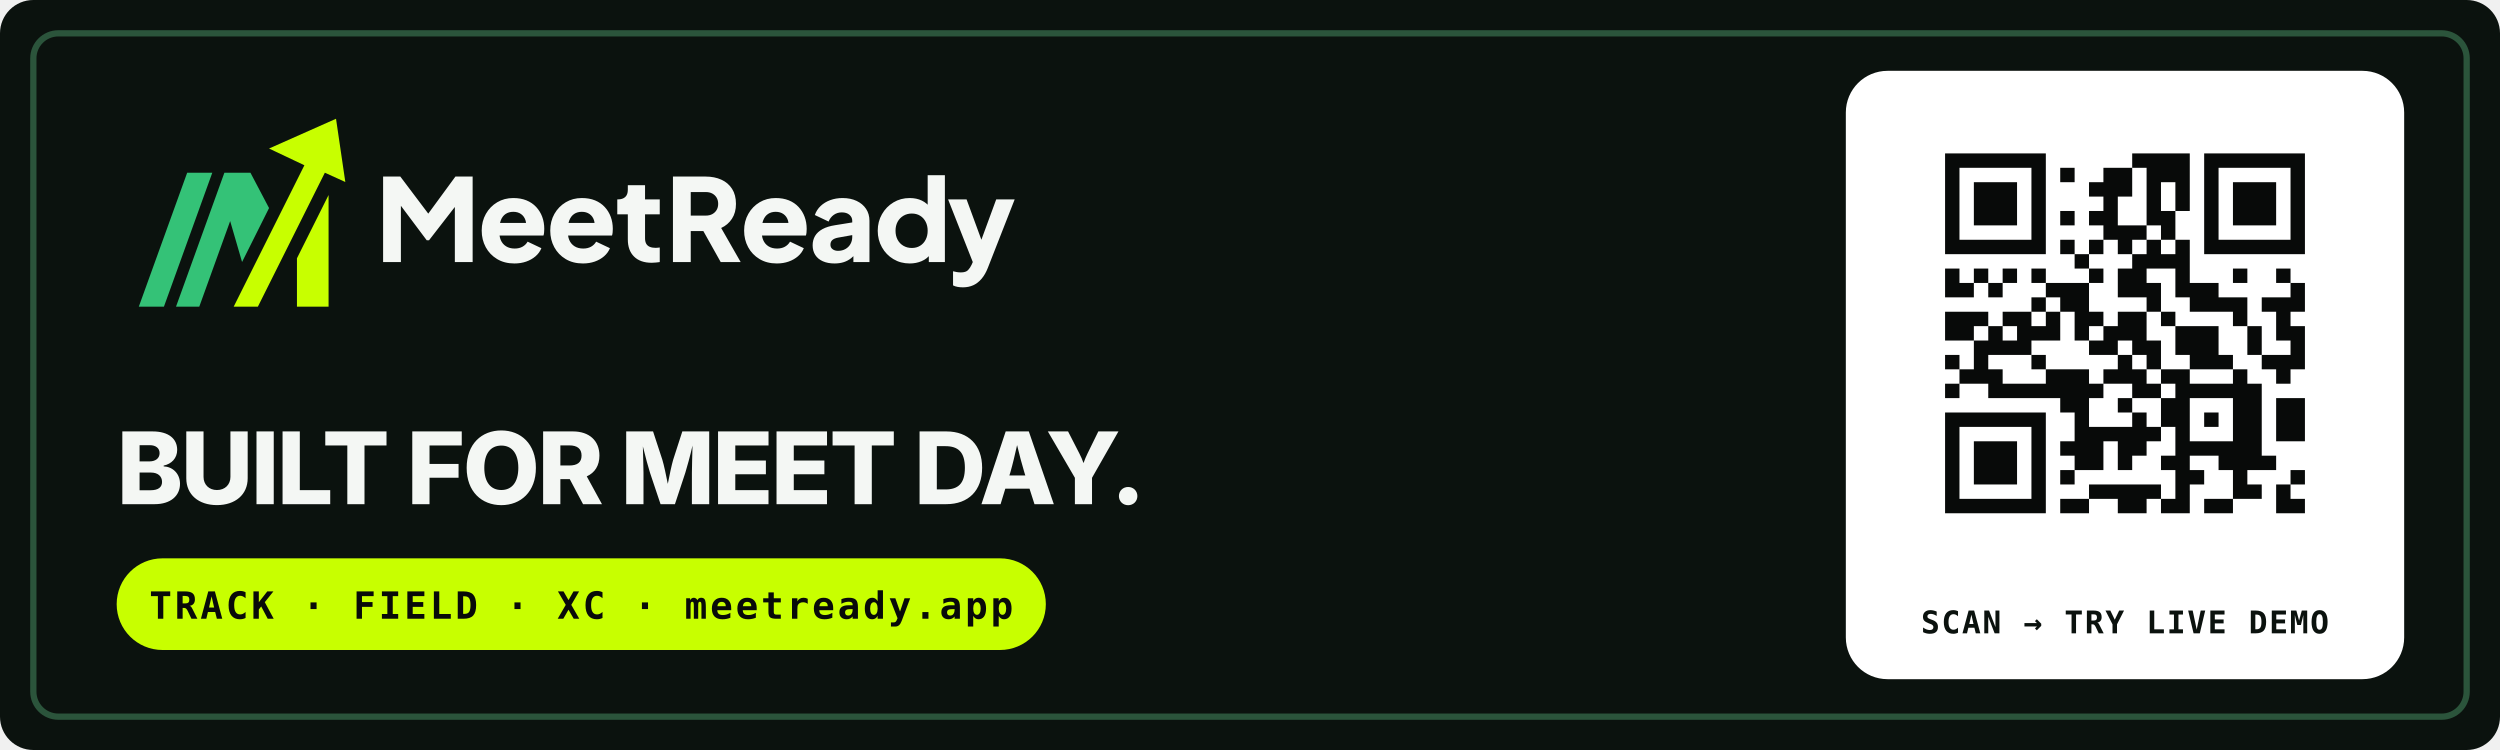
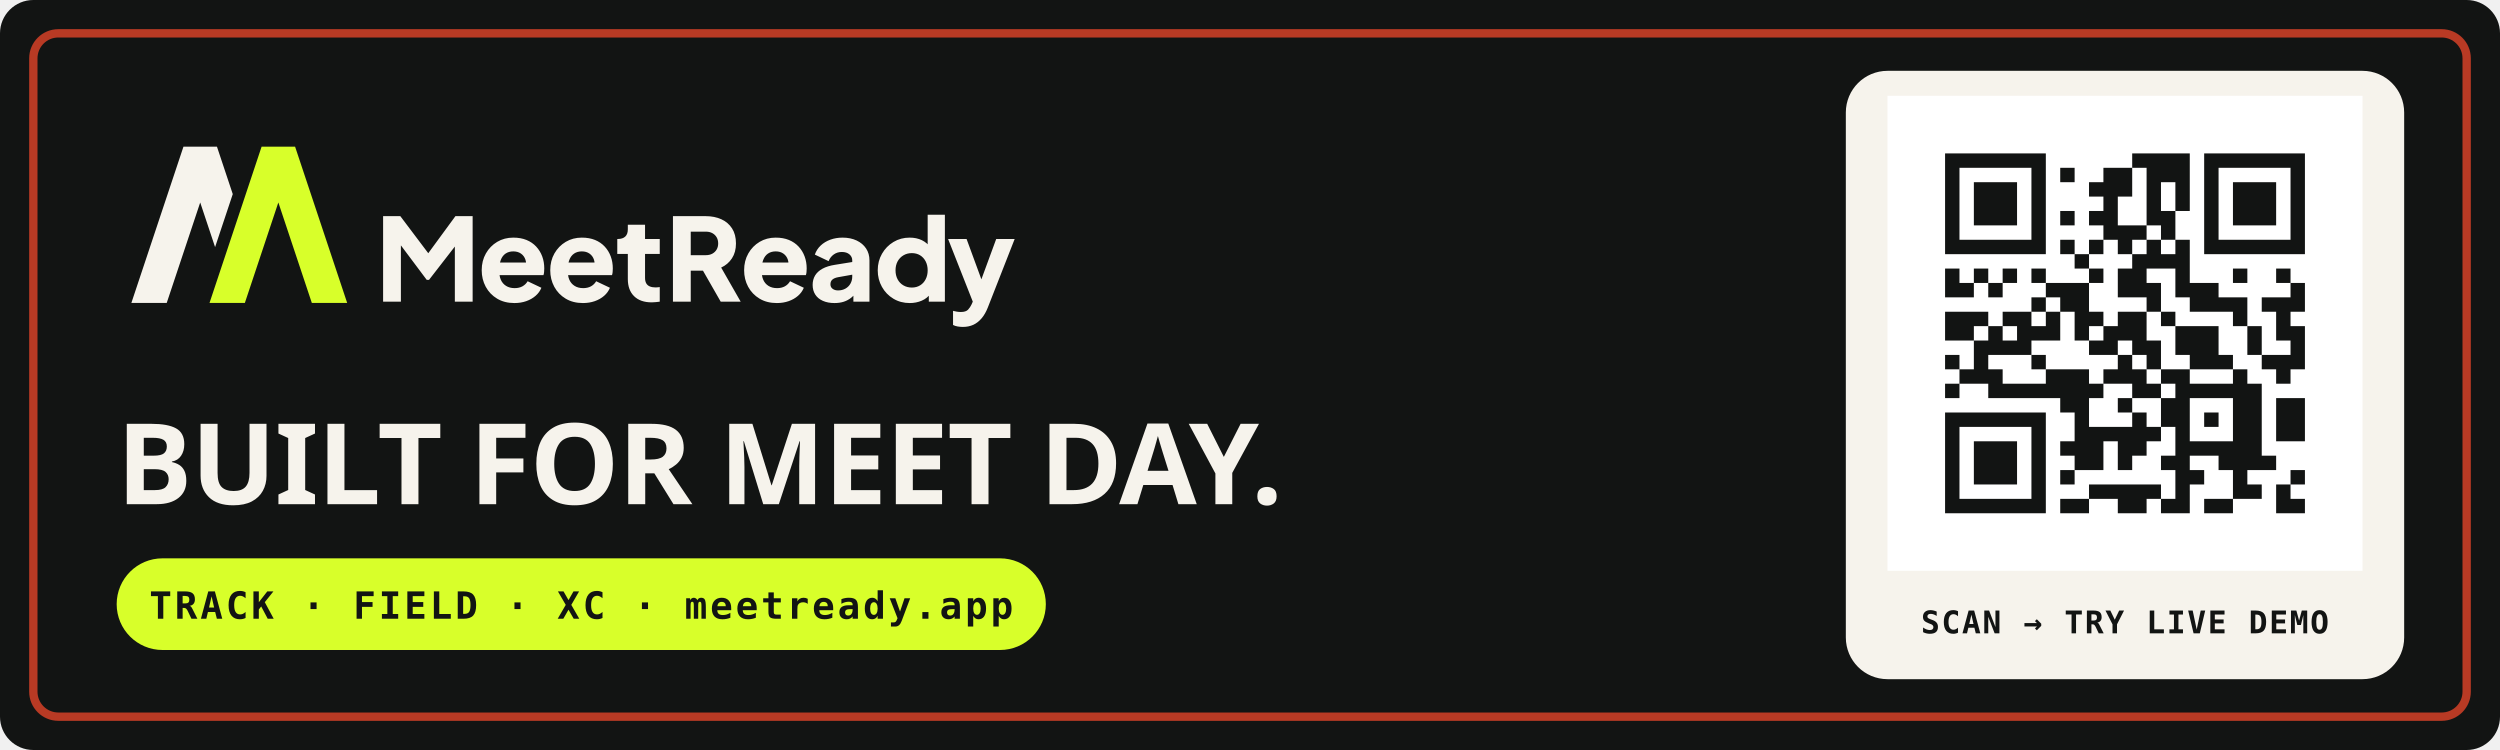
<svg xmlns="http://www.w3.org/2000/svg" viewBox="0 0 1200 360" fill="none">
-   <rect width="1200" height="360" rx="16" fill="#0B120E" />
-   <rect x="16" y="16" width="1168" height="328" rx="12" stroke="#2B543B" stroke-width="3" />
+   <rect width="1200" height="360" rx="16" fill="#121413" />
+   <rect x="16" y="16" width="1168" height="328" rx="12" stroke="#B83A24" stroke-width="4" />
  <g transform="translate(52, 46) scale(0.95)">
    <g transform="translate(6, 5) scale(0.94)">
-       <path d="M 10 108 L 36 36 L 49.5 36 L 23.5 108 Z M 30 108 L 56 36 L 70 36 L 80 55 L 65.5 84 L 59.1 62 L 42.5 108 Z" fill="#34C277" fill-rule="evenodd" clip-rule="evenodd" />
-       <path d="M 61 108 L 99 32 L 80 23 L 116 7 L 121 41 L 110 36 L 74 108 Z M 95 108 L 95 82 L 112 48 L 112 108 Z" fill="#C8FF00" fill-rule="evenodd" clip-rule="evenodd" />
+       <path d="M 6 106 L 34 22 L 52 22 L 60.5 47.5 L 51 76 L 43 52 L 25 106 Z" fill="#F6F3EC" fill-rule="evenodd" clip-rule="evenodd" />
+       <path d="M 48 106 L 76 22 L 94 22 L 122 106 L 103 106 L 85 52 L 67 106 Z" fill="#D8FF2A" fill-rule="evenodd" clip-rule="evenodd" />
    </g>
-     <g transform="translate(135, 34)">
-       <path d="M3.83 50 L3.83 6.79 L12.53 6.79 L28.71 28.25 L24.65 28.25 L40.37 6.79 L49.07 6.79 L49.07 50 L40.08 50 L40.08 16.71 L43.67 17.52 L27.03 38.98 L25.87 38.98 L9.80 17.52 L12.82 16.71 L12.82 50 Z M70.18 50.70 Q65.13 50.70 61.42 48.46 Q57.71 46.23 55.68 42.46 Q53.65 38.69 53.65 34.11 Q53.65 29.35 55.77 25.64 Q57.88 21.93 61.48 19.78 Q65.08 17.64 69.60 17.64 Q73.37 17.64 76.27 18.82 Q79.17 20.01 81.17 22.16 Q83.17 24.31 84.22 27.12 Q85.26 29.93 85.26 33.24 Q85.26 34.17 85.17 35.06 Q85.09 35.96 84.85 36.60 L61.13 36.60 L61.13 30.22 L79.92 30.22 L75.81 33.24 Q76.39 30.74 75.75 28.80 Q75.11 26.86 73.52 25.73 Q71.92 24.60 69.60 24.60 Q67.34 24.60 65.71 25.70 Q64.09 26.80 63.28 28.95 Q62.47 31.09 62.64 34.17 Q62.41 36.83 63.28 38.86 Q64.15 40.89 65.95 42.02 Q67.74 43.16 70.30 43.16 Q72.62 43.16 74.27 42.23 Q75.92 41.30 76.85 39.68 L83.81 42.98 Q82.88 45.30 80.88 47.04 Q78.88 48.78 76.15 49.74 Q73.43 50.70 70.18 50.70 Z M104.81 50.70 Q99.76 50.70 96.05 48.46 Q92.34 46.23 90.31 42.46 Q88.28 38.69 88.28 34.11 Q88.28 29.35 90.39 25.64 Q92.51 21.93 96.11 19.78 Q99.70 17.64 104.23 17.64 Q108 17.64 110.90 18.82 Q113.80 20.01 115.80 22.16 Q117.80 24.31 118.84 27.12 Q119.89 29.93 119.89 33.24 Q119.89 34.17 119.80 35.06 Q119.71 35.96 119.48 36.60 L95.76 36.60 L95.76 30.22 L114.55 30.22 L110.43 33.24 Q111.01 30.74 110.37 28.80 Q109.74 26.86 108.14 25.73 Q106.55 24.60 104.23 24.60 Q101.96 24.60 100.34 25.70 Q98.72 26.80 97.90 28.95 Q97.09 31.09 97.27 34.17 Q97.03 36.83 97.90 38.86 Q98.77 40.89 100.57 42.02 Q102.37 43.16 104.92 43.16 Q107.24 43.16 108.90 42.23 Q110.55 41.30 111.48 39.68 L118.44 42.98 Q117.51 45.30 115.51 47.04 Q113.51 48.78 110.78 49.74 Q108.05 50.70 104.81 50.70 Z M139.55 50.35 Q133.81 50.35 130.65 47.24 Q127.48 44.14 127.48 38.57 L127.48 25.87 L122.15 25.87 L122.15 18.33 L122.44 18.33 Q124.87 18.33 126.18 17.11 Q127.48 15.90 127.48 13.46 L127.48 11.14 L136.18 11.14 L136.18 18.33 L143.61 18.33 L143.61 25.87 L136.18 25.87 L136.18 37.99 Q136.18 39.62 136.76 40.69 Q137.34 41.76 138.56 42.29 Q139.78 42.81 141.58 42.81 Q141.98 42.81 142.51 42.75 Q143.03 42.69 143.61 42.63 L143.61 50 Q142.74 50.12 141.64 50.23 Q140.53 50.35 139.55 50.35 Z M150.28 50 L150.28 6.79 L166.81 6.79 Q171.27 6.79 174.73 8.36 Q178.18 9.92 180.15 13 Q182.12 16.07 182.12 20.59 Q182.12 25 180.09 28.11 Q178.06 31.21 174.64 32.77 L184.50 50 L174.41 50 L163.73 30.92 L169.53 34.34 L159.27 34.34 L159.27 50 Z M159.27 26.51 L166.87 26.51 Q168.78 26.51 170.17 25.76 Q171.56 25 172.35 23.67 Q173.13 22.33 173.13 20.59 Q173.13 18.80 172.35 17.46 Q171.56 16.13 170.17 15.37 Q168.78 14.62 166.87 14.62 L159.27 14.62 Z M202.77 50.70 Q197.72 50.70 194.01 48.46 Q190.30 46.23 188.27 42.46 Q186.24 38.69 186.24 34.11 Q186.24 29.35 188.36 25.64 Q190.47 21.93 194.07 19.78 Q197.66 17.64 202.19 17.64 Q205.96 17.64 208.86 18.82 Q211.76 20.01 213.76 22.16 Q215.76 24.31 216.80 27.12 Q217.85 29.93 217.85 33.24 Q217.85 34.17 217.76 35.06 Q217.67 35.96 217.44 36.60 L193.72 36.60 L193.72 30.22 L212.51 30.22 L208.39 33.24 Q208.97 30.74 208.34 28.80 Q207.70 26.86 206.10 25.73 Q204.51 24.60 202.19 24.60 Q199.93 24.60 198.30 25.70 Q196.68 26.80 195.87 28.95 Q195.05 31.09 195.23 34.17 Q195 36.83 195.87 38.86 Q196.74 40.89 198.53 42.02 Q200.33 43.16 202.88 43.16 Q205.20 43.16 206.86 42.23 Q208.51 41.30 209.44 39.68 L216.40 42.98 Q215.47 45.30 213.47 47.04 Q211.47 48.78 208.74 49.74 Q206.02 50.70 202.77 50.70 Z M231.94 50.70 Q228.52 50.70 226.03 49.59 Q223.53 48.49 222.20 46.43 Q220.86 44.37 220.86 41.53 Q220.86 38.86 222.08 36.80 Q223.30 34.75 225.82 33.35 Q228.35 31.96 232.12 31.38 L241.80 29.82 L241.80 36.20 L233.68 37.65 Q231.83 37.99 230.84 38.84 Q229.85 39.68 229.85 41.24 Q229.85 42.69 230.96 43.50 Q232.06 44.32 233.68 44.32 Q235.83 44.32 237.45 43.39 Q239.08 42.46 239.97 40.87 Q240.87 39.27 240.87 37.36 L240.87 29.12 Q240.87 27.32 239.45 26.10 Q238.03 24.89 235.60 24.89 Q233.28 24.89 231.51 26.16 Q229.74 27.44 228.93 29.53 L221.97 26.22 Q222.89 23.55 224.92 21.64 Q226.95 19.72 229.80 18.68 Q232.64 17.64 236 17.64 Q240 17.64 243.08 19.09 Q246.15 20.54 247.86 23.12 Q249.57 25.70 249.57 29.12 L249.57 50 L241.45 50 L241.45 44.90 L243.43 44.55 Q242.03 46.64 240.35 48 Q238.67 49.36 236.58 50.03 Q234.49 50.70 231.94 50.70 Z M269.93 50.70 Q265.29 50.70 261.64 48.49 Q257.98 46.29 255.87 42.52 Q253.75 38.75 253.75 34.17 Q253.75 29.53 255.90 25.79 Q258.04 22.04 261.70 19.84 Q265.35 17.64 269.87 17.64 Q273.35 17.64 276.05 18.94 Q278.75 20.25 280.31 22.62 L278.98 24.36 L278.98 6.09 L287.68 6.09 L287.68 50 L279.56 50 L279.56 44.20 L280.37 46 Q278.75 48.32 275.96 49.51 Q273.18 50.70 269.93 50.70 Z M270.98 42.87 Q273.35 42.87 275.15 41.76 Q276.95 40.66 277.96 38.69 Q278.98 36.72 278.98 34.17 Q278.98 31.61 277.96 29.64 Q276.95 27.67 275.15 26.57 Q273.35 25.47 270.98 25.47 Q268.60 25.47 266.71 26.60 Q264.83 27.73 263.78 29.67 Q262.74 31.61 262.74 34.17 Q262.74 36.72 263.78 38.69 Q264.83 40.66 266.71 41.76 Q268.60 42.87 270.98 42.87 Z M296.79 62.76 Q295.39 62.76 294.09 62.53 Q292.78 62.30 291.80 61.77 L291.80 54.64 Q292.61 54.87 293.71 55.05 Q294.81 55.22 295.74 55.22 Q298.29 55.22 299.40 54.03 Q300.50 52.84 301.19 51.33 L303.34 46.40 L303.22 53.65 L289.30 18.33 L298.64 18.33 L307.86 43.45 L304.38 43.45 L313.61 18.33 L322.94 18.33 L309.37 52.96 Q308.10 56.21 306.24 58.41 Q304.38 60.61 302.04 61.69 Q299.69 62.76 296.79 62.76 Z" fill="#F4F7F4" fill-rule="nonzero" />
+     <g transform="translate(135, 54)">
+       <path d="M3.83 50 L3.83 6.79 L12.53 6.79 L28.71 28.25 L24.65 28.25 L40.37 6.79 L49.07 6.79 L49.07 50 L40.08 50 L40.08 16.71 L43.67 17.52 L27.03 38.98 L25.87 38.98 L9.80 17.52 L12.82 16.71 L12.82 50 Z M70.18 50.70 Q65.13 50.70 61.42 48.46 Q57.71 46.23 55.68 42.46 Q53.65 38.69 53.65 34.11 Q53.65 29.35 55.77 25.64 Q57.88 21.93 61.48 19.78 Q65.08 17.64 69.60 17.64 Q73.37 17.64 76.27 18.82 Q79.17 20.01 81.17 22.16 Q83.17 24.31 84.22 27.12 Q85.26 29.93 85.26 33.24 Q85.26 34.17 85.17 35.06 Q85.09 35.96 84.85 36.60 L61.13 36.60 L61.13 30.22 L79.92 30.22 L75.81 33.24 Q76.39 30.74 75.75 28.80 Q75.11 26.86 73.52 25.73 Q71.92 24.60 69.60 24.60 Q67.34 24.60 65.71 25.70 Q64.09 26.80 63.28 28.95 Q62.47 31.09 62.64 34.17 Q62.41 36.83 63.28 38.86 Q64.15 40.89 65.95 42.02 Q67.74 43.16 70.30 43.16 Q72.62 43.16 74.27 42.23 Q75.92 41.30 76.85 39.68 L83.81 42.98 Q82.88 45.30 80.88 47.04 Q78.88 48.78 76.15 49.74 Q73.43 50.70 70.18 50.70 Z M104.81 50.70 Q99.76 50.70 96.05 48.46 Q92.34 46.23 90.31 42.46 Q88.28 38.69 88.28 34.11 Q88.28 29.35 90.39 25.64 Q92.51 21.93 96.11 19.78 Q99.70 17.64 104.23 17.64 Q108 17.64 110.90 18.82 Q113.80 20.01 115.80 22.16 Q117.80 24.31 118.84 27.12 Q119.89 29.93 119.89 33.24 Q119.89 34.17 119.80 35.06 Q119.71 35.96 119.48 36.60 L95.76 36.60 L95.76 30.22 L114.55 30.22 L110.43 33.24 Q111.01 30.74 110.37 28.80 Q109.74 26.86 108.14 25.73 Q106.55 24.60 104.23 24.60 Q101.96 24.60 100.34 25.70 Q98.72 26.80 97.90 28.95 Q97.09 31.09 97.27 34.17 Q97.03 36.83 97.90 38.86 Q98.77 40.89 100.57 42.02 Q102.37 43.16 104.92 43.16 Q107.24 43.16 108.90 42.23 Q110.55 41.30 111.48 39.68 L118.44 42.98 Q117.51 45.30 115.51 47.04 Q113.51 48.78 110.78 49.74 Q108.05 50.70 104.81 50.70 Z M139.55 50.35 Q133.81 50.35 130.65 47.24 Q127.48 44.14 127.48 38.57 L127.48 25.87 L122.15 25.87 L122.15 18.33 L122.44 18.33 Q124.87 18.33 126.18 17.11 Q127.48 15.90 127.48 13.46 L127.48 11.14 L136.18 11.14 L136.18 18.33 L143.61 18.33 L143.61 25.87 L136.18 25.87 L136.18 37.99 Q136.18 39.62 136.76 40.69 Q137.34 41.76 138.56 42.29 Q139.78 42.81 141.58 42.81 Q141.98 42.81 142.51 42.75 Q143.03 42.69 143.61 42.63 L143.61 50 Q142.74 50.12 141.64 50.23 Q140.53 50.35 139.55 50.35 Z M150.28 50 L150.28 6.79 L166.81 6.79 Q171.27 6.79 174.73 8.36 Q178.18 9.92 180.15 13 Q182.12 16.07 182.12 20.59 Q182.12 25 180.09 28.11 Q178.06 31.21 174.64 32.77 L184.50 50 L174.41 50 L165.45 34.34 L159.27 34.34 L159.27 50 Z M159.27 26.51 L166.87 26.51 Q168.78 26.51 170.17 25.76 Q171.56 25 172.35 23.67 Q173.13 22.33 173.13 20.59 Q173.13 18.80 172.35 17.46 Q171.56 16.13 170.17 15.37 Q168.78 14.62 166.87 14.62 L159.27 14.62 Z M202.77 50.70 Q197.72 50.70 194.01 48.46 Q190.30 46.23 188.27 42.46 Q186.24 38.69 186.24 34.11 Q186.24 29.35 188.36 25.64 Q190.47 21.93 194.07 19.78 Q197.66 17.64 202.19 17.64 Q205.96 17.64 208.86 18.82 Q211.76 20.01 213.76 22.16 Q215.76 24.31 216.80 27.12 Q217.85 29.93 217.85 33.24 Q217.85 34.17 217.76 35.06 Q217.67 35.96 217.44 36.60 L193.72 36.60 L193.72 30.22 L212.51 30.22 L208.39 33.24 Q208.97 30.74 208.34 28.80 Q207.70 26.86 206.10 25.73 Q204.51 24.60 202.19 24.60 Q199.93 24.60 198.30 25.70 Q196.68 26.80 195.87 28.95 Q195.05 31.09 195.23 34.17 Q195 36.83 195.87 38.86 Q196.74 40.89 198.53 42.02 Q200.33 43.16 202.88 43.16 Q205.20 43.16 206.86 42.23 Q208.51 41.30 209.44 39.68 L216.40 42.98 Q215.47 45.30 213.47 47.04 Q211.47 48.78 208.74 49.74 Q206.02 50.70 202.77 50.70 Z M231.94 50.70 Q228.52 50.70 226.03 49.59 Q223.53 48.49 222.20 46.43 Q220.86 44.37 220.86 41.53 Q220.86 38.86 222.08 36.80 Q223.30 34.75 225.82 33.35 Q228.35 31.96 232.12 31.38 L241.80 29.82 L241.80 36.20 L233.68 37.65 Q231.83 37.99 230.84 38.84 Q229.85 39.68 229.85 41.24 Q229.85 42.69 230.96 43.50 Q232.06 44.32 233.68 44.32 Q235.83 44.32 237.45 43.39 Q239.08 42.46 239.97 40.87 Q240.87 39.27 240.87 37.36 L240.87 29.12 Q240.87 27.32 239.45 26.10 Q238.03 24.89 235.60 24.89 Q233.28 24.89 231.51 26.16 Q229.74 27.44 228.93 29.53 L221.97 26.22 Q222.89 23.55 224.92 21.64 Q226.95 19.72 229.80 18.68 Q232.64 17.64 236 17.64 Q240 17.64 243.08 19.09 Q246.15 20.54 247.86 23.12 Q249.57 25.70 249.57 29.12 L249.57 50 L241.45 50 L241.45 44.90 L243.43 44.55 Q242.03 46.64 240.35 48 Q238.67 49.36 236.58 50.03 Q234.49 50.70 231.94 50.70 Z M269.93 50.70 Q265.29 50.70 261.64 48.49 Q257.98 46.29 255.87 42.52 Q253.75 38.75 253.75 34.17 Q253.75 29.53 255.90 25.79 Q258.04 22.04 261.70 19.84 Q265.35 17.64 269.87 17.64 Q273.35 17.64 276.05 18.94 Q278.75 20.25 280.31 22.62 L278.98 24.36 L278.98 6.09 L287.68 6.09 L287.68 50 L279.56 50 L279.56 44.20 L280.37 46 Q278.75 48.32 275.96 49.51 Q273.18 50.70 269.93 50.70 Z M270.98 42.87 Q273.35 42.87 275.15 41.76 Q276.95 40.66 277.96 38.69 Q278.98 36.72 278.98 34.17 Q278.98 31.61 277.96 29.64 Q276.95 27.67 275.15 26.57 Q273.35 25.47 270.98 25.47 Q268.60 25.47 266.71 26.60 Q264.83 27.73 263.78 29.67 Q262.74 31.61 262.74 34.17 Q262.74 36.72 263.78 38.69 Q264.83 40.66 266.71 41.76 Q268.60 42.87 270.98 42.87 Z M296.79 62.76 Q295.39 62.76 294.09 62.53 Q292.78 62.30 291.80 61.77 L291.80 54.64 Q292.61 54.87 293.71 55.05 Q294.81 55.22 295.74 55.22 Q298.29 55.22 299.40 54.03 Q300.50 52.84 301.19 51.33 L303.34 46.40 L303.22 53.65 L289.30 18.33 L298.64 18.33 L307.86 43.45 L304.38 43.45 L313.61 18.33 L322.94 18.33 L309.37 52.96 Q308.10 56.21 306.24 58.41 Q304.38 60.61 302.04 61.69 Q299.69 62.76 296.79 62.76 Z" fill="#F6F3EC" fill-rule="nonzero" />
    </g>
  </g>
-   <text x="56" y="242" fill="#F4F7F4" font-family="'Plus Jakarta Sans', -apple-system, sans-serif" font-size="48" font-weight="800" letter-spacing="-1.2">BUILT FOR MEET DAY.</text>
-   <rect x="56" y="268" width="446" height="44" rx="22" fill="#C8FF00" />
-   <text x="279" y="297" text-anchor="middle" fill="#080A09" font-family="'JetBrains Mono', ui-monospace, monospace" font-size="18" font-weight="700" letter-spacing="1.4">TRACK · FIELD · XC · meetready.app</text>
-   <rect x="886" y="34" width="268" height="292" rx="20" fill="#FFFFFF" />
+   <text x="56" y="242" fill="#F6F3EC" font-family="'Barlow Condensed', 'Archivo', sans-serif" font-size="54" font-weight="800" letter-spacing="-0.6">BUILT FOR MEET DAY.</text>
+   <rect x="56" y="268" width="446" height="44" rx="22" fill="#D8FF2A" />
+   <text x="279" y="297" text-anchor="middle" fill="#121413" font-family="'JetBrains Mono', ui-monospace, monospace" font-size="18" font-weight="700" letter-spacing="1.4">TRACK · FIELD · XC · meetready.app</text>
+   <rect x="886" y="34" width="268" height="292" rx="20" fill="#F6F3EC" />
  <g transform="translate(906, 46)">
    <svg viewBox="0 0 33 33" width="228" height="228">
      <rect width="33" height="33" fill="#FFFFFF" />
-       <path d="M4,4h1v1h-1zM5,4h1v1h-1zM6,4h1v1h-1zM7,4h1v1h-1zM8,4h1v1h-1zM9,4h1v1h-1zM10,4h1v1h-1zM17,4h1v1h-1zM18,4h1v1h-1zM19,4h1v1h-1zM20,4h1v1h-1zM22,4h1v1h-1zM23,4h1v1h-1zM24,4h1v1h-1zM25,4h1v1h-1zM26,4h1v1h-1zM27,4h1v1h-1zM28,4h1v1h-1zM4,5h1v1h-1zM10,5h1v1h-1zM12,5h1v1h-1zM15,5h1v1h-1zM16,5h1v1h-1zM18,5h1v1h-1zM19,5h1v1h-1zM20,5h1v1h-1zM22,5h1v1h-1zM28,5h1v1h-1zM4,6h1v1h-1zM6,6h1v1h-1zM7,6h1v1h-1zM8,6h1v1h-1zM10,6h1v1h-1zM14,6h1v1h-1zM15,6h1v1h-1zM16,6h1v1h-1zM18,6h1v1h-1zM20,6h1v1h-1zM22,6h1v1h-1zM24,6h1v1h-1zM25,6h1v1h-1zM26,6h1v1h-1zM28,6h1v1h-1zM4,7h1v1h-1zM6,7h1v1h-1zM7,7h1v1h-1zM8,7h1v1h-1zM10,7h1v1h-1zM15,7h1v1h-1zM18,7h1v1h-1zM20,7h1v1h-1zM22,7h1v1h-1zM24,7h1v1h-1zM25,7h1v1h-1zM26,7h1v1h-1zM28,7h1v1h-1zM4,8h1v1h-1zM6,8h1v1h-1zM7,8h1v1h-1zM8,8h1v1h-1zM10,8h1v1h-1zM12,8h1v1h-1zM14,8h1v1h-1zM15,8h1v1h-1zM18,8h1v1h-1zM19,8h1v1h-1zM22,8h1v1h-1zM24,8h1v1h-1zM25,8h1v1h-1zM26,8h1v1h-1zM28,8h1v1h-1zM4,9h1v1h-1zM10,9h1v1h-1zM15,9h1v1h-1zM16,9h1v1h-1zM17,9h1v1h-1zM19,9h1v1h-1zM22,9h1v1h-1zM28,9h1v1h-1zM4,10h1v1h-1zM5,10h1v1h-1zM6,10h1v1h-1zM7,10h1v1h-1zM8,10h1v1h-1zM9,10h1v1h-1zM10,10h1v1h-1zM12,10h1v1h-1zM14,10h1v1h-1zM16,10h1v1h-1zM18,10h1v1h-1zM20,10h1v1h-1zM22,10h1v1h-1zM23,10h1v1h-1zM24,10h1v1h-1zM25,10h1v1h-1zM26,10h1v1h-1zM27,10h1v1h-1zM28,10h1v1h-1zM13,11h1v1h-1zM17,11h1v1h-1zM18,11h1v1h-1zM19,11h1v1h-1zM20,11h1v1h-1zM4,12h1v1h-1zM6,12h1v1h-1zM8,12h1v1h-1zM10,12h1v1h-1zM14,12h1v1h-1zM16,12h1v1h-1zM17,12h1v1h-1zM20,12h1v1h-1zM24,12h1v1h-1zM27,12h1v1h-1zM4,13h1v1h-1zM5,13h1v1h-1zM7,13h1v1h-1zM11,13h1v1h-1zM12,13h1v1h-1zM13,13h1v1h-1zM16,13h1v1h-1zM17,13h1v1h-1zM18,13h1v1h-1zM20,13h1v1h-1zM21,13h1v1h-1zM22,13h1v1h-1zM28,13h1v1h-1zM10,14h1v1h-1zM12,14h1v1h-1zM13,14h1v1h-1zM18,14h1v1h-1zM21,14h1v1h-1zM22,14h1v1h-1zM23,14h1v1h-1zM24,14h1v1h-1zM26,14h1v1h-1zM27,14h1v1h-1zM28,14h1v1h-1zM4,15h1v1h-1zM5,15h1v1h-1zM6,15h1v1h-1zM8,15h1v1h-1zM9,15h1v1h-1zM11,15h1v1h-1zM13,15h1v1h-1zM14,15h1v1h-1zM16,15h1v1h-1zM17,15h1v1h-1zM19,15h1v1h-1zM24,15h1v1h-1zM27,15h1v1h-1zM4,16h1v1h-1zM5,16h1v1h-1zM7,16h1v1h-1zM9,16h1v1h-1zM10,16h1v1h-1zM11,16h1v1h-1zM13,16h1v1h-1zM15,16h1v1h-1zM16,16h1v1h-1zM17,16h1v1h-1zM20,16h1v1h-1zM21,16h1v1h-1zM22,16h1v1h-1zM25,16h1v1h-1zM27,16h1v1h-1zM28,16h1v1h-1zM6,17h1v1h-1zM7,17h1v1h-1zM8,17h1v1h-1zM9,17h1v1h-1zM14,17h1v1h-1zM15,17h1v1h-1zM17,17h1v1h-1zM18,17h1v1h-1zM20,17h1v1h-1zM21,17h1v1h-1zM22,17h1v1h-1zM25,17h1v1h-1zM28,17h1v1h-1zM4,18h1v1h-1zM6,18h1v1h-1zM10,18h1v1h-1zM16,18h1v1h-1zM18,18h1v1h-1zM21,18h1v1h-1zM22,18h1v1h-1zM23,18h1v1h-1zM26,18h1v1h-1zM27,18h1v1h-1zM28,18h1v1h-1zM5,19h1v1h-1zM6,19h1v1h-1zM7,19h1v1h-1zM11,19h1v1h-1zM12,19h1v1h-1zM13,19h1v1h-1zM15,19h1v1h-1zM16,19h1v1h-1zM17,19h1v1h-1zM19,19h1v1h-1zM20,19h1v1h-1zM24,19h1v1h-1zM27,19h1v1h-1zM4,20h1v1h-1zM7,20h1v1h-1zM8,20h1v1h-1zM9,20h1v1h-1zM10,20h1v1h-1zM11,20h1v1h-1zM12,20h1v1h-1zM13,20h1v1h-1zM14,20h1v1h-1zM17,20h1v1h-1zM18,20h1v1h-1zM20,20h1v1h-1zM21,20h1v1h-1zM22,20h1v1h-1zM23,20h1v1h-1zM24,20h1v1h-1zM25,20h1v1h-1zM12,21h1v1h-1zM13,21h1v1h-1zM16,21h1v1h-1zM19,21h1v1h-1zM20,21h1v1h-1zM24,21h1v1h-1zM25,21h1v1h-1zM27,21h1v1h-1zM28,21h1v1h-1zM4,22h1v1h-1zM5,22h1v1h-1zM6,22h1v1h-1zM7,22h1v1h-1zM8,22h1v1h-1zM9,22h1v1h-1zM10,22h1v1h-1zM13,22h1v1h-1zM17,22h1v1h-1zM19,22h1v1h-1zM20,22h1v1h-1zM22,22h1v1h-1zM24,22h1v1h-1zM25,22h1v1h-1zM27,22h1v1h-1zM28,22h1v1h-1zM4,23h1v1h-1zM10,23h1v1h-1zM13,23h1v1h-1zM14,23h1v1h-1zM15,23h1v1h-1zM16,23h1v1h-1zM17,23h1v1h-1zM18,23h1v1h-1zM20,23h1v1h-1zM24,23h1v1h-1zM25,23h1v1h-1zM27,23h1v1h-1zM28,23h1v1h-1zM4,24h1v1h-1zM6,24h1v1h-1zM7,24h1v1h-1zM8,24h1v1h-1zM10,24h1v1h-1zM12,24h1v1h-1zM13,24h1v1h-1zM14,24h1v1h-1zM16,24h1v1h-1zM17,24h1v1h-1zM20,24h1v1h-1zM21,24h1v1h-1zM22,24h1v1h-1zM23,24h1v1h-1zM24,24h1v1h-1zM25,24h1v1h-1zM4,25h1v1h-1zM6,25h1v1h-1zM7,25h1v1h-1zM8,25h1v1h-1zM10,25h1v1h-1zM13,25h1v1h-1zM14,25h1v1h-1zM16,25h1v1h-1zM19,25h1v1h-1zM20,25h1v1h-1zM23,25h1v1h-1zM24,25h1v1h-1zM25,25h1v1h-1zM26,25h1v1h-1zM4,26h1v1h-1zM6,26h1v1h-1zM7,26h1v1h-1zM8,26h1v1h-1zM10,26h1v1h-1zM12,26h1v1h-1zM20,26h1v1h-1zM21,26h1v1h-1zM24,26h1v1h-1zM28,26h1v1h-1zM4,27h1v1h-1zM10,27h1v1h-1zM14,27h1v1h-1zM15,27h1v1h-1zM16,27h1v1h-1zM17,27h1v1h-1zM18,27h1v1h-1zM20,27h1v1h-1zM24,27h1v1h-1zM25,27h1v1h-1zM27,27h1v1h-1zM4,28h1v1h-1zM5,28h1v1h-1zM6,28h1v1h-1zM7,28h1v1h-1zM8,28h1v1h-1zM9,28h1v1h-1zM10,28h1v1h-1zM12,28h1v1h-1zM13,28h1v1h-1zM16,28h1v1h-1zM17,28h1v1h-1zM19,28h1v1h-1zM20,28h1v1h-1zM22,28h1v1h-1zM23,28h1v1h-1zM27,28h1v1h-1zM28,28h1v1h-1z" fill="#080A09" />
+       <path d="M4,4h1v1h-1zM5,4h1v1h-1zM6,4h1v1h-1zM7,4h1v1h-1zM8,4h1v1h-1zM9,4h1v1h-1zM10,4h1v1h-1zM17,4h1v1h-1zM18,4h1v1h-1zM19,4h1v1h-1zM20,4h1v1h-1zM22,4h1v1h-1zM23,4h1v1h-1zM24,4h1v1h-1zM25,4h1v1h-1zM26,4h1v1h-1zM27,4h1v1h-1zM28,4h1v1h-1zM4,5h1v1h-1zM10,5h1v1h-1zM12,5h1v1h-1zM15,5h1v1h-1zM16,5h1v1h-1zM18,5h1v1h-1zM19,5h1v1h-1zM20,5h1v1h-1zM22,5h1v1h-1zM28,5h1v1h-1zM4,6h1v1h-1zM6,6h1v1h-1zM7,6h1v1h-1zM8,6h1v1h-1zM10,6h1v1h-1zM14,6h1v1h-1zM15,6h1v1h-1zM16,6h1v1h-1zM18,6h1v1h-1zM20,6h1v1h-1zM22,6h1v1h-1zM24,6h1v1h-1zM25,6h1v1h-1zM26,6h1v1h-1zM28,6h1v1h-1zM4,7h1v1h-1zM6,7h1v1h-1zM7,7h1v1h-1zM8,7h1v1h-1zM10,7h1v1h-1zM15,7h1v1h-1zM18,7h1v1h-1zM20,7h1v1h-1zM22,7h1v1h-1zM24,7h1v1h-1zM25,7h1v1h-1zM26,7h1v1h-1zM28,7h1v1h-1zM4,8h1v1h-1zM6,8h1v1h-1zM7,8h1v1h-1zM8,8h1v1h-1zM10,8h1v1h-1zM12,8h1v1h-1zM14,8h1v1h-1zM15,8h1v1h-1zM18,8h1v1h-1zM19,8h1v1h-1zM22,8h1v1h-1zM24,8h1v1h-1zM25,8h1v1h-1zM26,8h1v1h-1zM28,8h1v1h-1zM4,9h1v1h-1zM10,9h1v1h-1zM15,9h1v1h-1zM16,9h1v1h-1zM17,9h1v1h-1zM19,9h1v1h-1zM22,9h1v1h-1zM28,9h1v1h-1zM4,10h1v1h-1zM5,10h1v1h-1zM6,10h1v1h-1zM7,10h1v1h-1zM8,10h1v1h-1zM9,10h1v1h-1zM10,10h1v1h-1zM12,10h1v1h-1zM14,10h1v1h-1zM16,10h1v1h-1zM18,10h1v1h-1zM20,10h1v1h-1zM22,10h1v1h-1zM23,10h1v1h-1zM24,10h1v1h-1zM25,10h1v1h-1zM26,10h1v1h-1zM27,10h1v1h-1zM28,10h1v1h-1zM13,11h1v1h-1zM17,11h1v1h-1zM18,11h1v1h-1zM19,11h1v1h-1zM20,11h1v1h-1zM4,12h1v1h-1zM6,12h1v1h-1zM8,12h1v1h-1zM10,12h1v1h-1zM14,12h1v1h-1zM16,12h1v1h-1zM17,12h1v1h-1zM20,12h1v1h-1zM24,12h1v1h-1zM27,12h1v1h-1zM4,13h1v1h-1zM5,13h1v1h-1zM7,13h1v1h-1zM11,13h1v1h-1zM12,13h1v1h-1zM13,13h1v1h-1zM16,13h1v1h-1zM17,13h1v1h-1zM18,13h1v1h-1zM20,13h1v1h-1zM21,13h1v1h-1zM22,13h1v1h-1zM28,13h1v1h-1zM10,14h1v1h-1zM12,14h1v1h-1zM13,14h1v1h-1zM18,14h1v1h-1zM21,14h1v1h-1zM22,14h1v1h-1zM23,14h1v1h-1zM24,14h1v1h-1zM26,14h1v1h-1zM27,14h1v1h-1zM28,14h1v1h-1zM4,15h1v1h-1zM5,15h1v1h-1zM6,15h1v1h-1zM8,15h1v1h-1zM9,15h1v1h-1zM11,15h1v1h-1zM13,15h1v1h-1zM14,15h1v1h-1zM16,15h1v1h-1zM17,15h1v1h-1zM19,15h1v1h-1zM24,15h1v1h-1zM27,15h1v1h-1zM4,16h1v1h-1zM5,16h1v1h-1zM7,16h1v1h-1zM9,16h1v1h-1zM10,16h1v1h-1zM11,16h1v1h-1zM13,16h1v1h-1zM15,16h1v1h-1zM16,16h1v1h-1zM17,16h1v1h-1zM20,16h1v1h-1zM21,16h1v1h-1zM22,16h1v1h-1zM25,16h1v1h-1zM27,16h1v1h-1zM28,16h1v1h-1zM6,17h1v1h-1zM7,17h1v1h-1zM8,17h1v1h-1zM9,17h1v1h-1zM14,17h1v1h-1zM15,17h1v1h-1zM17,17h1v1h-1zM18,17h1v1h-1zM20,17h1v1h-1zM21,17h1v1h-1zM22,17h1v1h-1zM25,17h1v1h-1zM28,17h1v1h-1zM4,18h1v1h-1zM6,18h1v1h-1zM10,18h1v1h-1zM16,18h1v1h-1zM18,18h1v1h-1zM21,18h1v1h-1zM22,18h1v1h-1zM23,18h1v1h-1zM26,18h1v1h-1zM27,18h1v1h-1zM28,18h1v1h-1zM5,19h1v1h-1zM6,19h1v1h-1zM7,19h1v1h-1zM11,19h1v1h-1zM12,19h1v1h-1zM13,19h1v1h-1zM15,19h1v1h-1zM16,19h1v1h-1zM17,19h1v1h-1zM19,19h1v1h-1zM20,19h1v1h-1zM24,19h1v1h-1zM27,19h1v1h-1zM4,20h1v1h-1zM7,20h1v1h-1zM8,20h1v1h-1zM9,20h1v1h-1zM10,20h1v1h-1zM11,20h1v1h-1zM12,20h1v1h-1zM13,20h1v1h-1zM14,20h1v1h-1zM17,20h1v1h-1zM18,20h1v1h-1zM20,20h1v1h-1zM21,20h1v1h-1zM22,20h1v1h-1zM23,20h1v1h-1zM24,20h1v1h-1zM25,20h1v1h-1zM12,21h1v1h-1zM13,21h1v1h-1zM16,21h1v1h-1zM19,21h1v1h-1zM20,21h1v1h-1zM24,21h1v1h-1zM25,21h1v1h-1zM27,21h1v1h-1zM28,21h1v1h-1zM4,22h1v1h-1zM5,22h1v1h-1zM6,22h1v1h-1zM7,22h1v1h-1zM8,22h1v1h-1zM9,22h1v1h-1zM10,22h1v1h-1zM13,22h1v1h-1zM17,22h1v1h-1zM19,22h1v1h-1zM20,22h1v1h-1zM22,22h1v1h-1zM24,22h1v1h-1zM25,22h1v1h-1zM27,22h1v1h-1zM28,22h1v1h-1zM4,23h1v1h-1zM10,23h1v1h-1zM13,23h1v1h-1zM14,23h1v1h-1zM15,23h1v1h-1zM16,23h1v1h-1zM17,23h1v1h-1zM18,23h1v1h-1zM20,23h1v1h-1zM24,23h1v1h-1zM25,23h1v1h-1zM27,23h1v1h-1zM28,23h1v1h-1zM4,24h1v1h-1zM6,24h1v1h-1zM7,24h1v1h-1zM8,24h1v1h-1zM10,24h1v1h-1zM12,24h1v1h-1zM13,24h1v1h-1zM14,24h1v1h-1zM16,24h1v1h-1zM17,24h1v1h-1zM20,24h1v1h-1zM21,24h1v1h-1zM22,24h1v1h-1zM23,24h1v1h-1zM24,24h1v1h-1zM25,24h1v1h-1zM4,25h1v1h-1zM6,25h1v1h-1zM7,25h1v1h-1zM8,25h1v1h-1zM10,25h1v1h-1zM13,25h1v1h-1zM14,25h1v1h-1zM16,25h1v1h-1zM19,25h1v1h-1zM20,25h1v1h-1zM23,25h1v1h-1zM24,25h1v1h-1zM25,25h1v1h-1zM26,25h1v1h-1zM4,26h1v1h-1zM6,26h1v1h-1zM7,26h1v1h-1zM8,26h1v1h-1zM10,26h1v1h-1zM12,26h1v1h-1zM20,26h1v1h-1zM21,26h1v1h-1zM24,26h1v1h-1zM28,26h1v1h-1zM4,27h1v1h-1zM10,27h1v1h-1zM14,27h1v1h-1zM15,27h1v1h-1zM16,27h1v1h-1zM17,27h1v1h-1zM18,27h1v1h-1zM20,27h1v1h-1zM24,27h1v1h-1zM25,27h1v1h-1zM27,27h1v1h-1zM4,28h1v1h-1zM5,28h1v1h-1zM6,28h1v1h-1zM7,28h1v1h-1zM8,28h1v1h-1zM9,28h1v1h-1zM10,28h1v1h-1zM12,28h1v1h-1zM13,28h1v1h-1zM16,28h1v1h-1zM17,28h1v1h-1zM19,28h1v1h-1zM20,28h1v1h-1zM22,28h1v1h-1zM23,28h1v1h-1zM27,28h1v1h-1zM28,28h1v1h-1z" fill="#121413" />
    </svg>
  </g>
-   <text x="1020" y="304" text-anchor="middle" fill="#0B120E" font-family="'JetBrains Mono', ui-monospace, monospace" font-size="15" font-weight="700" letter-spacing="0.8">SCAN → TRY LIVE DEMO</text>
+   <text x="1020" y="304" text-anchor="middle" fill="#121413" font-family="'JetBrains Mono', ui-monospace, monospace" font-size="15" font-weight="700" letter-spacing="0.8">SCAN → TRY LIVE DEMO</text>
</svg>
